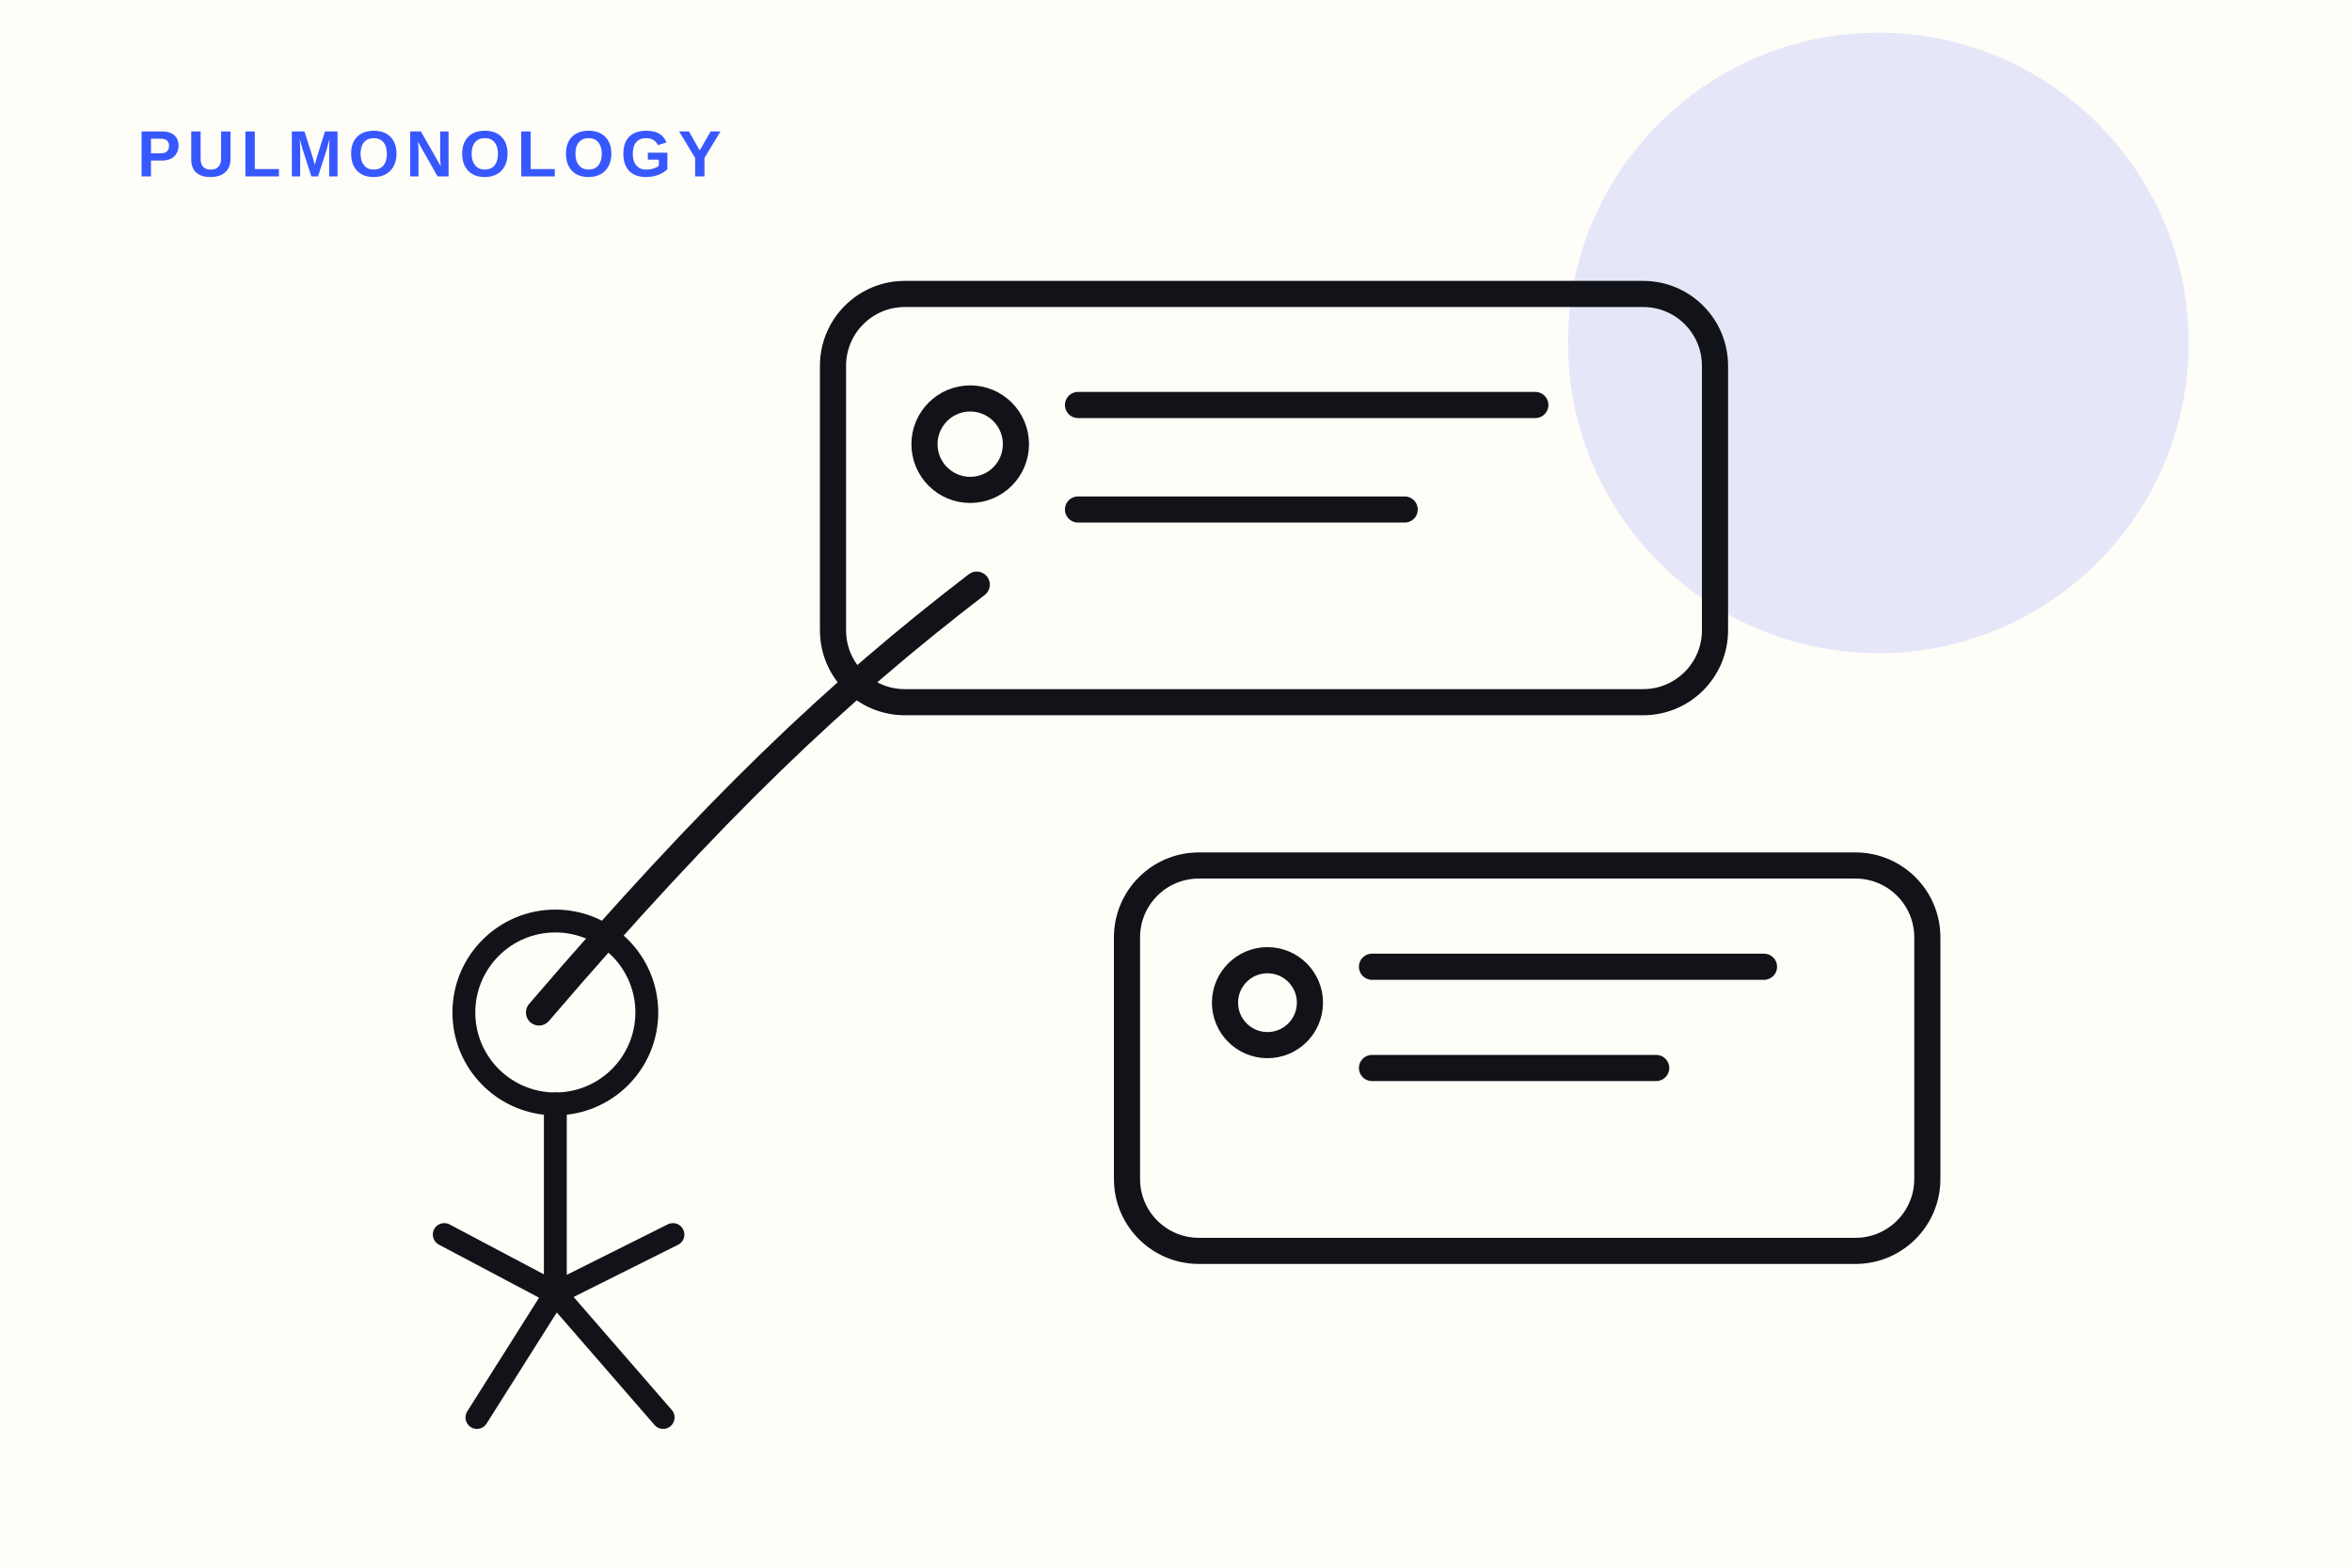
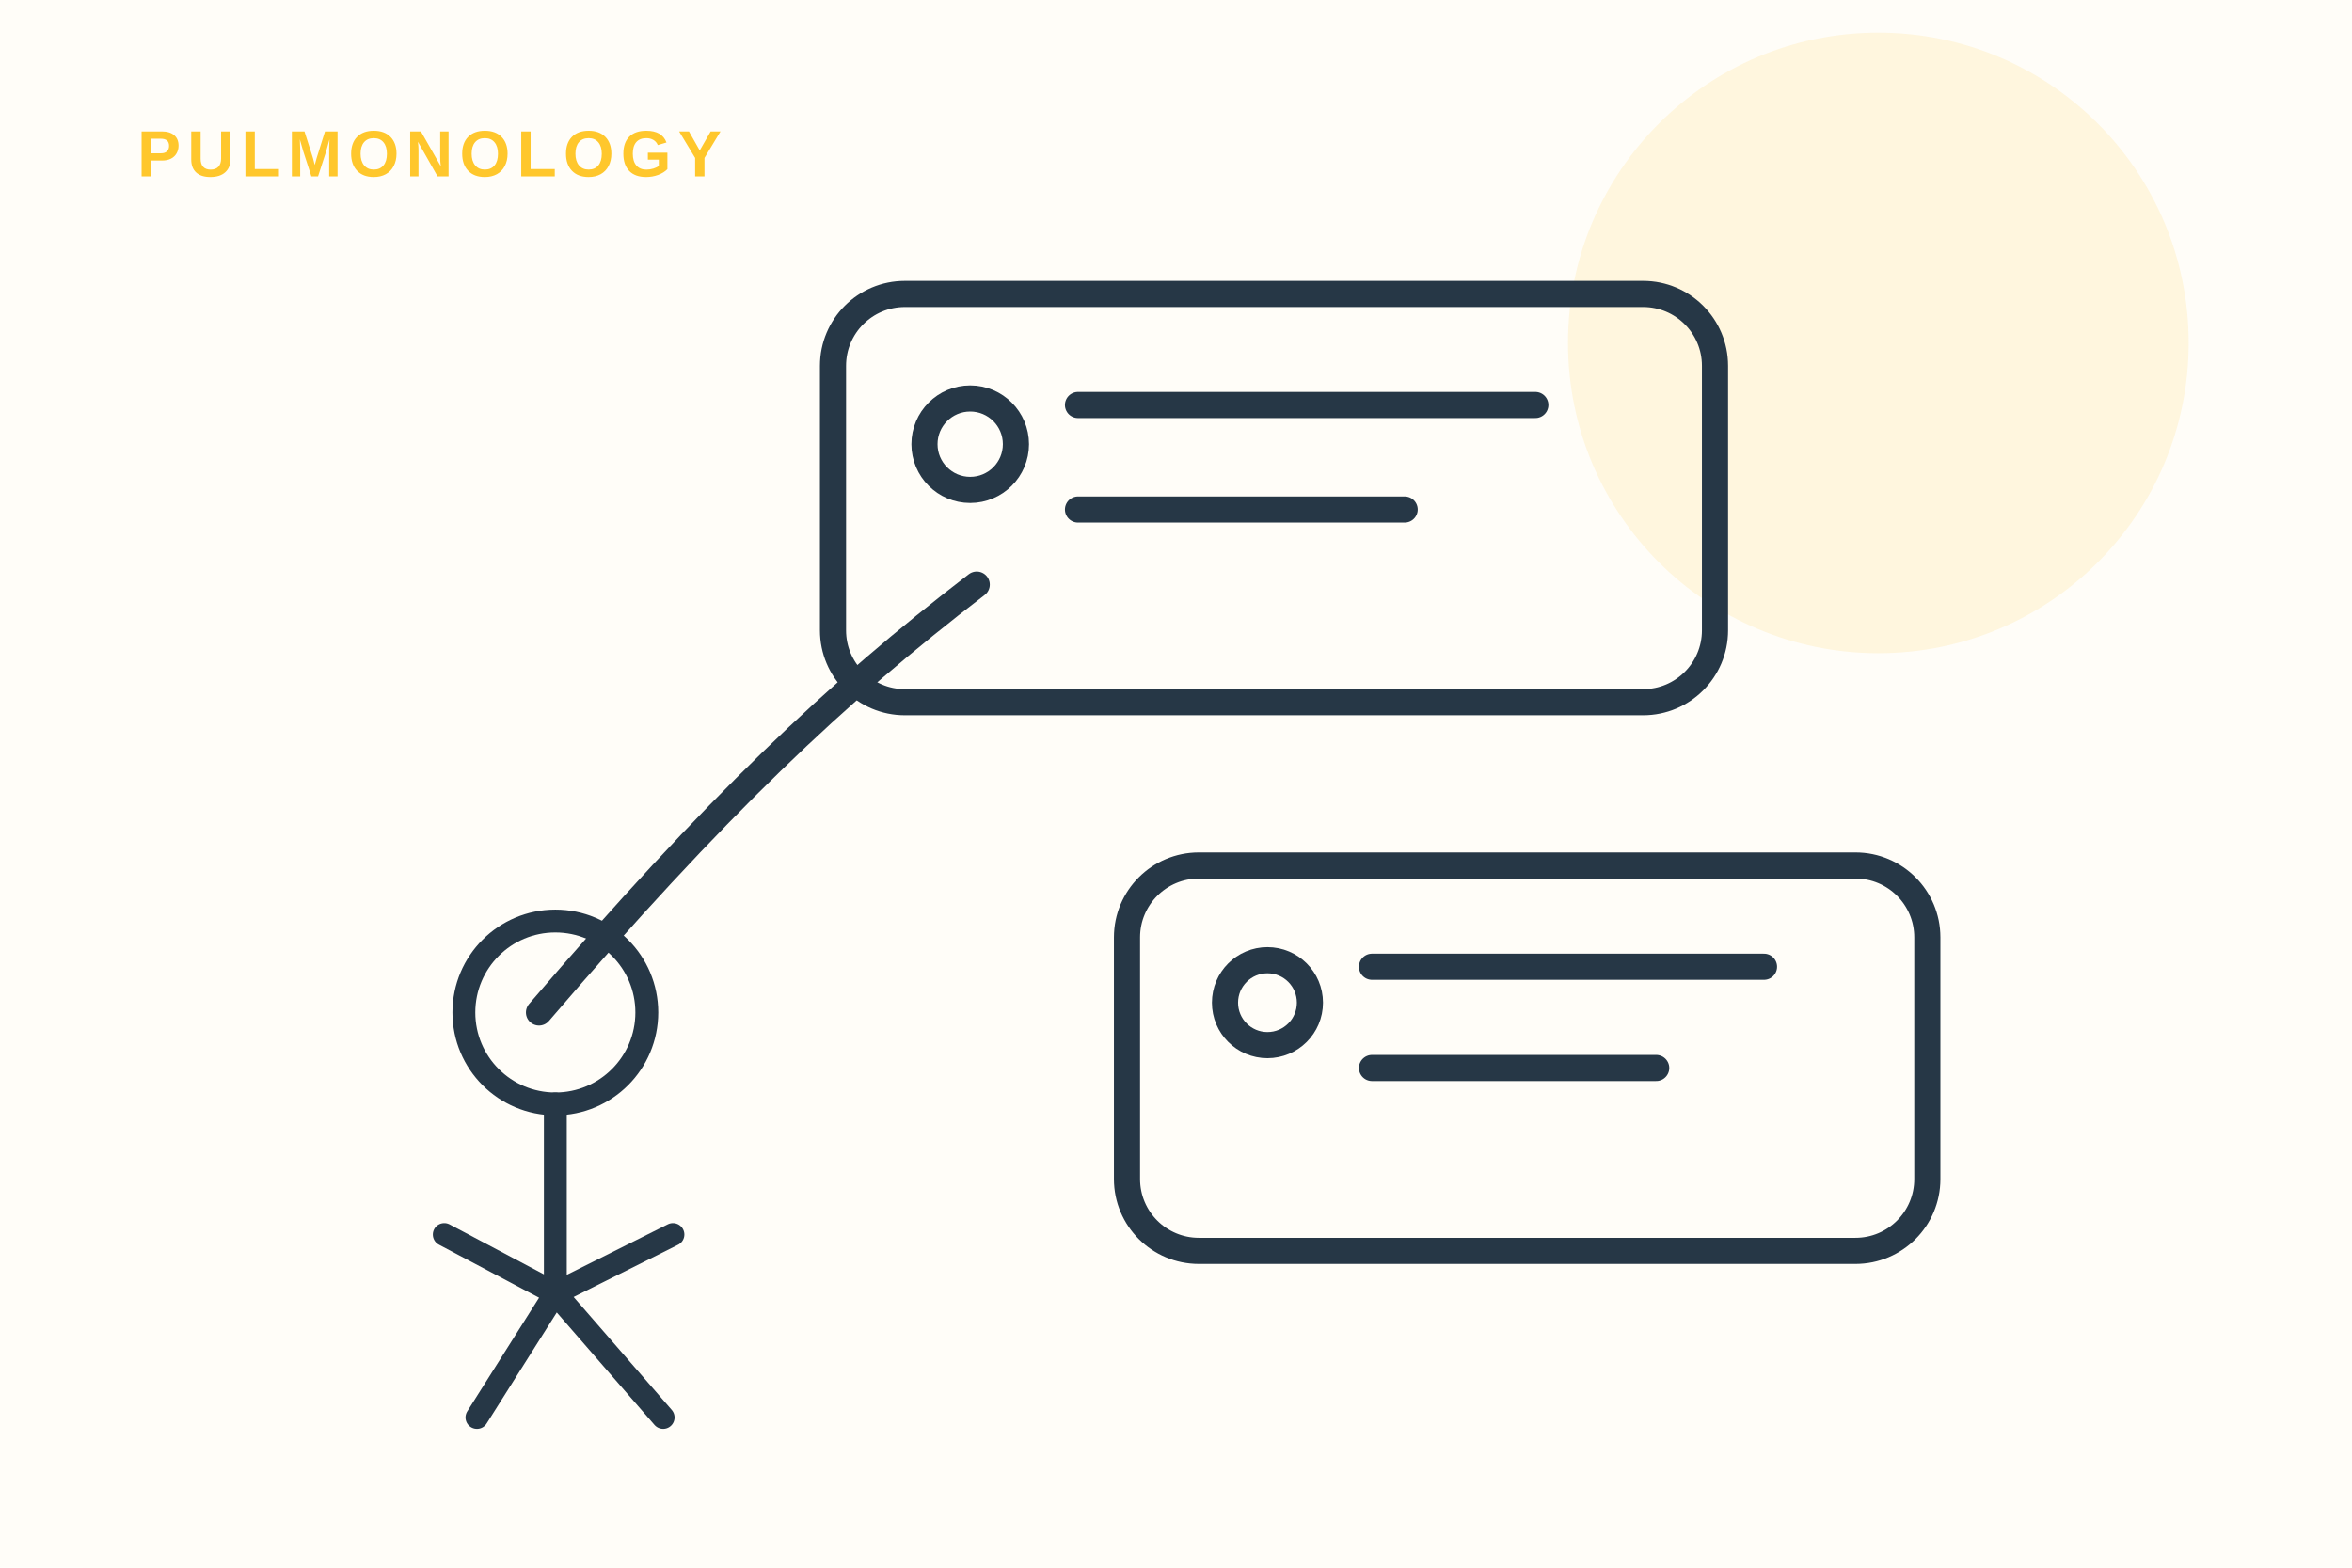
<svg xmlns="http://www.w3.org/2000/svg" width="720" height="480" viewBox="0 0 720 480">
  <rect width="720" height="480" fill="#fffdf8" />
  <rect width="720" height="480" rx="28" fill="#fffdf8" />
-   <circle cx="575" cy="105" r="95" fill="#3758FF" opacity=".13" />
-   <g stroke="#111318" stroke-width="7" stroke-linecap="round" stroke-linejoin="round" fill="none">
+   <circle cx="575" cy="105" r="95" fill="#FFC72C" opacity=".13" />
+   <g stroke="#263746" stroke-width="7" stroke-linecap="round" stroke-linejoin="round" fill="none">
    <circle cx="170" cy="310" r="28" />
    <path d="M170 338v58m0 0l-24 38m24-38l33 38m-33-38l-34-18m34 18l36-18" />
  </g>
-   <g stroke="#111318" stroke-width="8" stroke-linecap="round" stroke-linejoin="round" fill="none">
+   <g stroke="#263746" stroke-width="8" stroke-linecap="round" stroke-linejoin="round" fill="none">
    <rect x="255" y="90" width="270" height="125" rx="22" />
    <circle cx="297" cy="136" r="14" />
    <path d="M330 124h140M330 156h100" />
    <rect x="345" y="265" width="245" height="118" rx="22" />
    <circle cx="388" cy="307" r="13" />
    <path d="M420 296h120M420 327h87" />
    <path d="M165 310c54-63 91-98 134-131" />
  </g>
-   <text x="42" y="54" fill="#3758FF" font-family="Arial, Helvetica, sans-serif" font-size="20" font-weight="700" letter-spacing="2">PULMONOLOGY</text>
+   <text x="42" y="54" fill="#FFC72C" font-family="Arial, Helvetica, sans-serif" font-size="20" font-weight="700" letter-spacing="2">PULMONOLOGY</text>
</svg>
